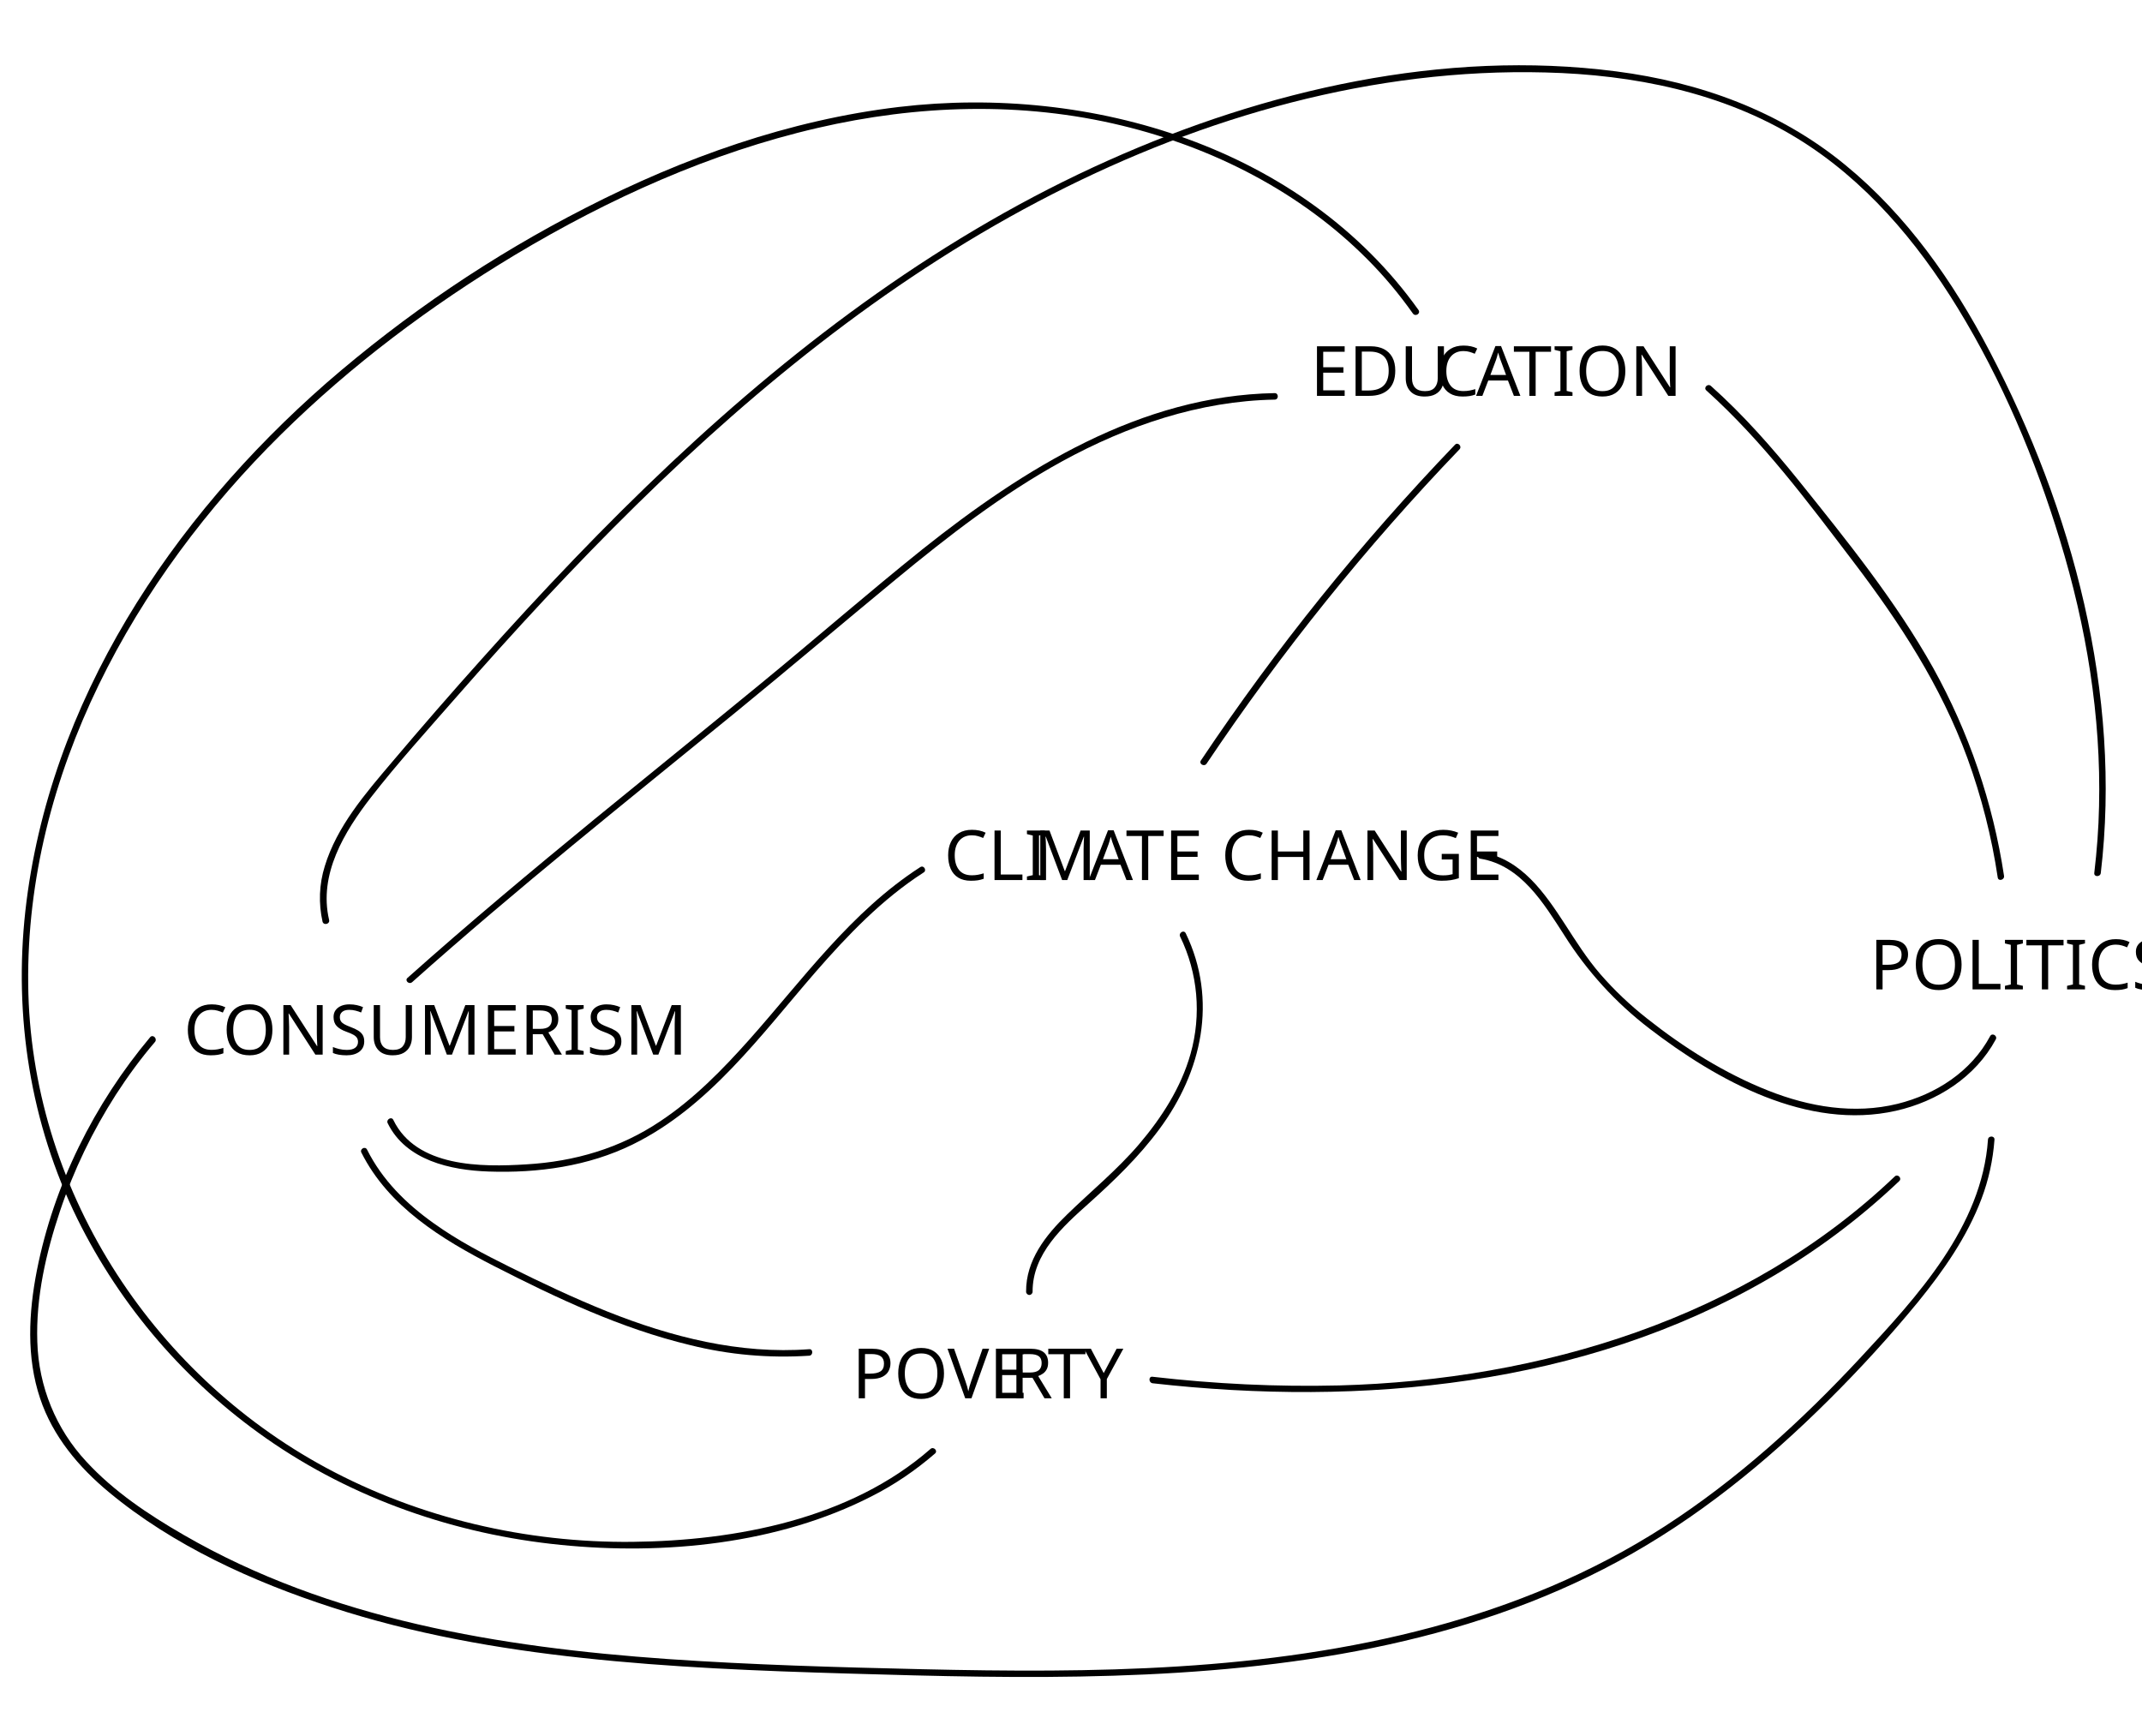
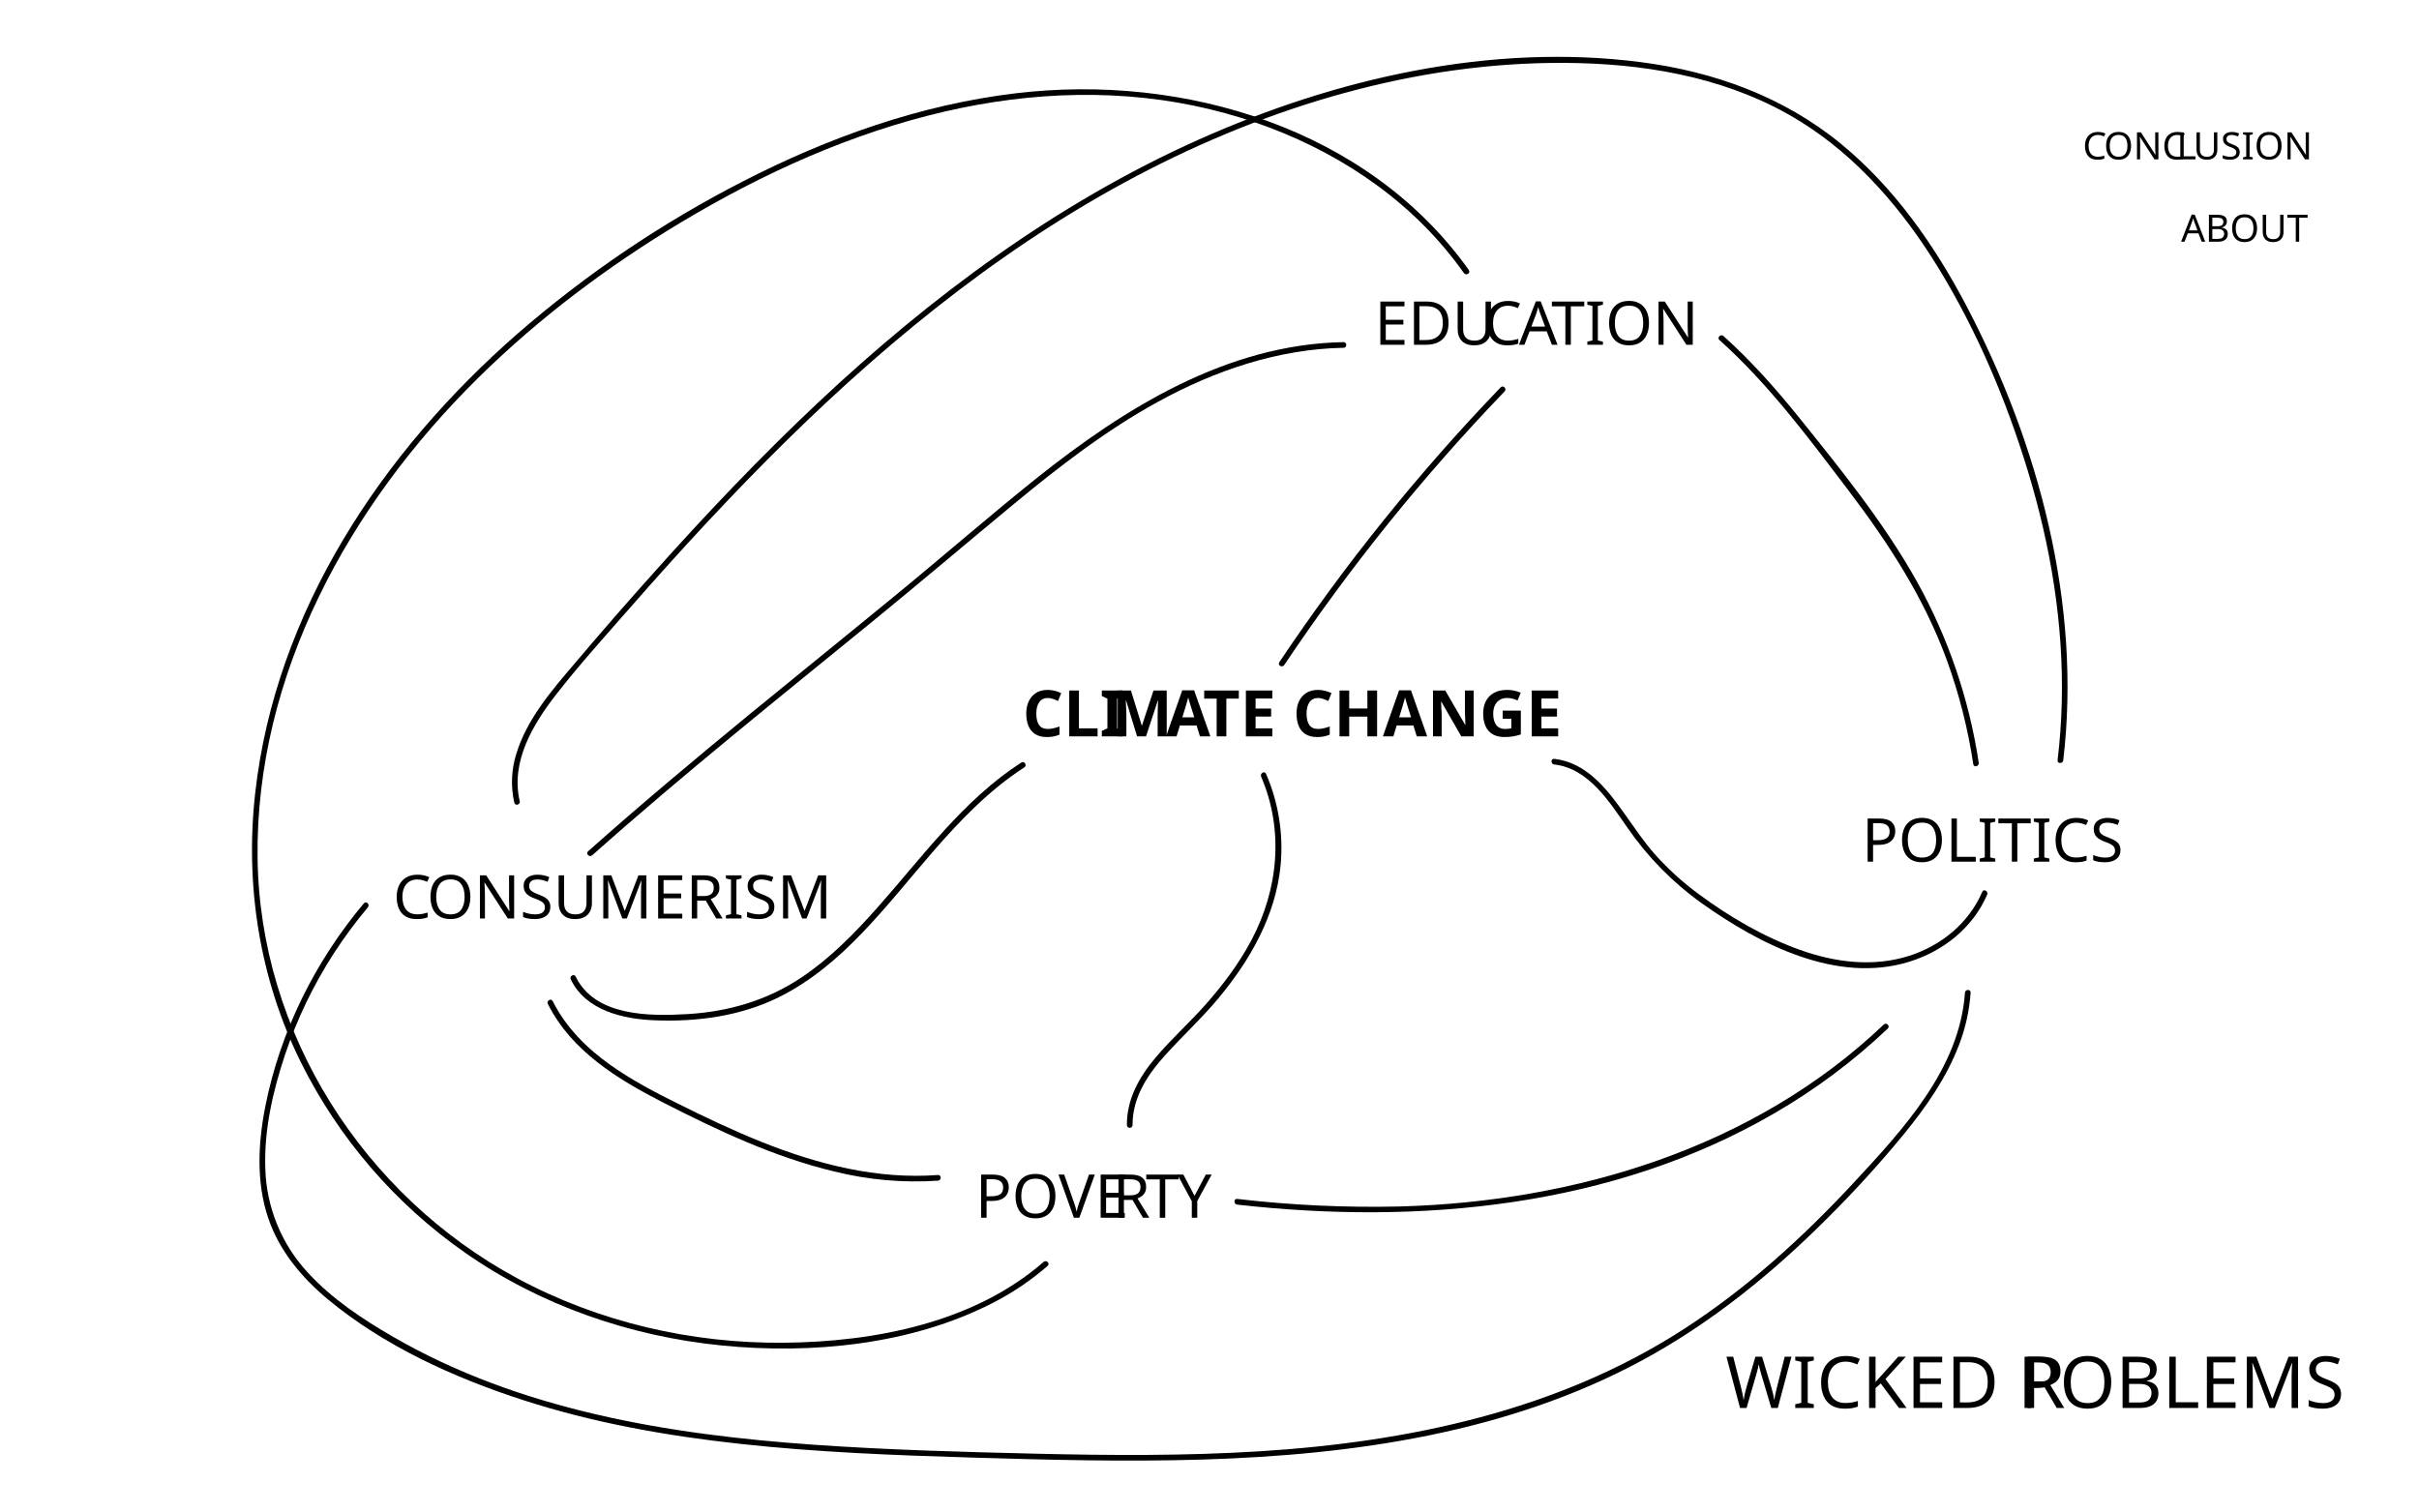
- <svg xmlns="http://www.w3.org/2000/svg" version="1.1" id="Layer_1" x="0px" y="0px" viewBox="0 0 987.4 800" style="enable-background:new 0 0 987.4 800;" xml:space="preserve">
-   <style type="text/css">
- 	.st0{font-family:'MyriadPro-Regular';}
- 	.st1{font-size:32px;}
- 	.st2{letter-spacing:-1;}
- </style>
-   <text transform="matrix(1 0 0 1 435.1164 405.66)" class="st0 st1">CLI</text>
-   <text transform="matrix(1 0 0 1 476.4264 405.66)" class="st0 st1">M</text>
-   <text transform="matrix(1 0 0 1 501.8365 405.66)" class="st0 st1 st2">A</text>
-   <text transform="matrix(1 0 0 1 518.9564 405.66)" class="st0 st1">TE CHANGE</text>
-   <text transform="matrix(1 0 0 1 603.9764 182.46)" class="st0 st1">EDU</text>
-   <text transform="matrix(1 0 0 1 661.7364 182.46)" class="st0 st1">C</text>
-   <text transform="matrix(1 0 0 1 680.4264 182.46)" class="st0 st1 st2">A</text>
-   <text transform="matrix(1 0 0 1 697.5464 182.46)" class="st0 st1">TION</text>
-   <text transform="matrix(1 0 0 1 84.6364 486.12)" class="st0 st1">C</text>
-   <text transform="matrix(1 0 0 1 102.5264 486.12)" class="st0 st1">ONSUMERISM</text>
-   <text transform="matrix(1 0 0 1 392.7464 644.52)" class="st0 st1">POVE</text>
-   <text transform="matrix(1 0 0 1 465.4164 644.52)" class="st0 st1">R</text>
-   <text transform="matrix(1 0 0 1 482.9164 644.52)" class="st0 st1">T</text>
-   <text transform="matrix(1 0 0 1 499.7165 644.52)" class="st0 st1">Y</text>
-   <text transform="matrix(1 0 0 1 861.8264 456.06)" class="st0 st1">POLITICS</text>
-   <path d="M544,431.7c8.2,16.8,9.9,36.1,4.8,54.1c-4.4,15.6-13.4,29.5-23.8,41.7c-10.1,11.8-22,21.5-33.1,32.3  c-9.9,9.6-19,21.1-18.9,35.6c0,0.8,0.7,1.5,1.5,1.5s1.5-0.7,1.5-1.5c-0.1-17.5,14-30.1,26-40.8c11.7-10.5,23-21.4,32.4-34.1  c19.7-26.5,27-59.6,12.2-90.3C545.7,428.4,543.2,430,544,431.7L544,431.7L544,431.7z" />
-   <path d="M556.2,352c34.6-51.6,73.6-100.1,116.6-144.9c1.3-1.4-0.8-3.5-2.1-2.1c-43.2,45-82.4,93.6-117.1,145.5  C552.5,352.1,555.1,353.6,556.2,352L556.2,352L556.2,352z" />
-   <path d="M682.4,395.8c18.8,3.1,29.2,20.6,38.7,35.3c10.4,16.5,23.6,31,39.1,42.9c31.4,24.1,72.9,47.2,113.8,38  c19-4.3,36.6-15.5,46-32.9c0.9-1.7-1.7-3.2-2.6-1.5c-8.8,16.4-25,26.8-42.7,31.2c-20,4.9-40.7,1.4-59.6-6.1  c-20-7.9-38.9-19.8-55.7-33.1c-7.9-6.2-15.2-13.1-21.8-20.7c-6.1-7.1-11.1-15-16.2-22.9c-9.3-14.3-20.1-30.1-38.2-33.1  C681.3,392.6,680.5,395.5,682.4,395.8L682.4,395.8L682.4,395.8z" />
-   <path d="M424.2,399.7c-31.8,20.5-54,51.6-78.8,79.5c-12.4,13.9-25.5,27.3-41,37.6c-18.6,12.5-39.5,18.6-61.8,19.9  c-20.7,1.3-50.7,1.4-61.3-20.5c-0.8-1.7-3.4-0.2-2.6,1.5c8.4,17.2,29,21.7,46.5,22.3c22.7,0.8,46-2.4,66.5-12.5  c35.2-17.3,59.1-50.5,84.2-79.4c14.9-17.1,30.7-33.6,49.8-45.9C427.4,401.3,425.9,398.6,424.2,399.7L424.2,399.7L424.2,399.7z" />
-   <path d="M190,452.7c48.4-43.2,99.2-83.6,149.4-124.6c24.7-20.2,49-40.8,73.6-61.1c24.1-19.9,49-39.2,76.5-54.3  c30.1-16.5,63.5-27.9,98.1-28.5c1.9,0,1.9-3,0-3c-61.7,1.1-115.7,34.8-162.4,72c-25.2,20.2-49.5,41.4-74.5,61.9  c-25.6,21-51.3,41.8-76.9,62.7c-29,23.8-57.9,47.9-85.9,72.9C186.4,451.9,188.5,454,190,452.7L190,452.7L190,452.7z" />
-   <path d="M786.6,180c25.9,23.3,46.8,51.4,67.8,79c21.3,28,40.3,57.1,52.5,90.4c6.5,17.9,11.2,36.3,14,55.1c0.3,1.9,3.2,1.1,2.9-0.8  c-5.1-33.7-16.2-66.2-32.7-95.9c-17.2-30.7-39.8-58.7-61.8-86.1c-12.5-15.5-25.7-30.5-40.6-43.8C787.2,176.6,785.1,178.7,786.6,180  L786.6,180L786.6,180z" />
-   <path d="M531.3,637.6c96.7,10.9,198.5,1.4,284-48.2c21.8-12.6,42-27.7,60.2-45c1.4-1.3-0.7-3.5-2.1-2.1  c-68.5,65.3-163.1,93.8-256.1,96.3c-28.7,0.7-57.5-0.7-86-4C529.4,634.3,529.4,637.3,531.3,637.6L531.3,637.6L531.3,637.6z" />
-   <path d="M166.6,531.3c12.5,24.9,37,39.9,61,52.2c28.9,14.8,58.8,28.9,90.5,36.5c17.9,4.5,36.5,6.1,54.9,4.9c1.9-0.1,1.9-3.2,0-3  c-32.1,2.4-63.5-5.6-93.1-17.4c-15.2-6.1-30-13.1-44.7-20.4c-12.1-6-24.2-12.3-35.2-20.2c-12.7-9-23.8-20-30.8-34  C168.3,528.1,165.7,529.7,166.6,531.3L166.6,531.3L166.6,531.3z" />
-   <path d="M653.9,142.9C600.5,67.9,503,38.8,414.4,49.3c-50.6,6-99.4,23.4-144.6,46.6c-42.9,21.9-82.9,49-119.3,80.6  C79,239.1,22.5,323.5,11.7,419.8c-5.4,48.8,2.3,98,24,142.1c20,40.4,49.9,75.1,86.9,101c40,28,87.5,44.4,135.9,49.2  c47.6,4.8,100.2-0.3,143.3-22.4c10.5-5.3,20.3-12,29.2-19.7c1.5-1.3-0.7-3.4-2.1-2.1c-36.9,32.3-89.7,42.3-137.4,42.8  c-48.9,0.5-98-10.9-141.1-34.1C69,632.7,14,546.8,13,453.8c-1.1-97,49-186.9,116.6-253.6c32.3-31.9,68.9-59.3,107.8-82.7  c43.4-26,90.1-47.1,139.4-58.5c46.1-10.7,94.3-12.3,140.4-1.1c42.2,10.2,82.4,30.7,113.1,61.6c7.7,7.7,14.7,16.1,21,25  C652.4,146.1,655,144.6,653.9,142.9L653.9,142.9L653.9,142.9z" />
-   <path d="M69.2,478.1c-25.8,30.8-44.4,68-52.2,107.5c-3.8,19.4-4.9,40,1.5,59c5.8,17.4,17.8,31.7,31.7,43.2  c29.6,24.6,66.4,41.3,102.8,53.1c37.4,12.2,76.4,19.1,115.5,23.3c40.6,4.4,81.4,6,122.2,7.2s81.7,2.3,122.5,1  c79.9-2.5,161.5-14.1,232.7-52.7c36.1-19.5,68.2-45.6,97.2-74.5c14.4-14.3,28.1-29.3,41-45c11.8-14.5,22.7-30.1,29.3-47.6  c3.3-8.7,5.3-17.9,6-27.3c0.1-1.9-2.9-1.9-3,0c-2.8,40.1-32.6,72.3-58.6,100.3c-27.2,29.3-56.9,56.3-90.5,78  c-66.8,43.1-145.6,59.6-223.9,64.5c-39.4,2.5-79,2.2-118.4,1.3c-39.2-0.9-78.4-2-117.4-4.7c-76.9-5.4-155.6-18.2-223.1-57.3  c-16.1-9.3-32-19.9-44.7-33.7c-14-15-22-34.6-22.6-55.2c-0.7-20.5,4-41,10.5-60.4c6.3-18.8,15-36.8,25.7-53.5  c5.5-8.5,11.5-16.7,18.1-24.4C72.6,478.7,70.5,476.6,69.2,478.1L69.2,478.1L69.2,478.1z" />
-   <path d="M151.7,424c-4.9-21,7-40.6,19.4-56.6c12.3-15.8,25.9-30.8,39.1-45.9c26.7-30.5,54.2-60.3,83.1-88.7  C350.4,176.7,413.6,126,485.1,89.5c70-35.8,148.2-58.2,227.3-56.1c40.4,1,81.5,9.1,116.3,30.5c30.9,19,54.9,47.3,73.7,78  c20.4,33.3,35.9,69.9,47.2,107.2c12.1,39.6,19,81,18,122.5c-0.2,10.3-1,20.6-2.2,30.8c-0.2,1.9,2.8,1.9,3,0  c9.8-82.6-13-167.6-51.3-240.6c-16.8-32.1-38.2-62.6-66.4-85.7C820.5,51.2,783.7,37.9,745,32.9c-79.5-10.3-161.6,8.6-234,41  c-75.3,33.6-142,83.3-201.8,139.6c-30.4,28.6-59.1,58.9-86.9,90c-14.1,15.7-28,31.7-41.7,47.9c-12.2,14.4-25.3,29.5-30.9,47.9  c-2.6,8.3-2.9,17.2-1,25.6C149.3,426.7,152.2,425.9,151.7,424L151.7,424L151.7,424z" />
+ <svg xmlns="http://www.w3.org/2000/svg" id="Layer_1" data-name="Layer 1" viewBox="0 0 1280 800">
+   <defs>
+     <style>.cls-1{font-size:32px;}.cls-1,.cls-3,.cls-4,.cls-5{font-family:Myriad Pro;}.cls-2{letter-spacing:-2px;}.cls-3{font-size:38px;}.cls-4{font-size:20px;}.cls-5{font-size:34px;font-weight:700;}</style>
+   </defs>
+   <text class="cls-1" transform="translate(727.29 182.46)">EDU<tspan x="57.76" y="0">C</tspan>
+     <tspan class="cls-2" x="76.45" y="0">A</tspan>
+     <tspan x="93.57" y="0">TION</tspan>
+   </text>
+   <text class="cls-1" transform="translate(207.95 486.12)">C<tspan x="17.89" y="0">ONSUMERISM</tspan>
+   </text>
+   <text class="cls-1" transform="translate(516.06 644.52)">POVE<tspan x="72.67" y="0">R</tspan>
+     <tspan x="90.17" y="0">T</tspan>
+     <tspan x="106.97" y="0">Y</tspan>
+   </text>
+   <text class="cls-1" transform="translate(985.14 456.06)">POLITICS</text>
+   <text class="cls-3" transform="translate(913.09 745.19)">WICKED P<tspan x="156.14" y="0">R</tspan>
+     <tspan x="176.7" y="0">OBLEMS</tspan>
+   </text>
+   <text class="cls-4" transform="translate(1102.04 84.33)">C<tspan x="11.18" y="0">ONC</tspan>
+     <tspan x="49.72" y="0">L</tspan>
+     <tspan x="58.44" y="0">USION</tspan>
+   </text>
+   <text class="cls-4" transform="translate(1154.12 127.93)">ABOUT</text>
+   <path d="M667.32,411.06c12.17,28.29,9.12,59.73-5.17,86.6-6.58,12.36-15,23.63-24.3,34.1-8.53,9.64-18.2,18.25-26.48,28.1-8.58,10.21-15.17,21.92-15.08,35.58a1.5,1.5,0,0,0,3,0c-0.09-14.77,8.15-26.95,17.73-37.48,9.08-10,19-19.13,27.63-29.52,16.9-20.28,30.48-44,33-70.73a98.5,98.5,0,0,0-7.74-48.16c-0.76-1.77-3.35-.24-2.59,1.51h0Z" />
+   <path d="M679.53,352A1056.83,1056.83,0,0,1,796.18,207.14c1.34-1.39-.78-3.52-2.12-2.12A1061.28,1061.28,0,0,0,676.94,350.48c-1.08,1.61,1.52,3.11,2.59,1.51h0Z" />
+   <path d="M822.38,404.61c18.38,2.07,29.32,20,39,33.79a162.08,162.08,0,0,0,39.14,39.7c30.54,21.72,71.4,42.75,109.68,30.94,18.08-5.58,33.74-18,41.3-35.53,0.76-1.75-1.83-3.28-2.59-1.51-7.16,16.64-21.71,28.49-38.82,33.94-19,6-39.14,3.43-57.6-3.18-19.18-6.87-37.5-17.54-53.81-29.68a150,150,0,0,1-23.07-21c-5.8-6.58-10.65-13.89-15.72-21-9.35-13.19-20.26-27.51-37.49-29.45-1.92-.22-1.9,2.79,0,3h0Z" />
+   <path d="M540.43,403.57c-30.72,19.85-52.31,49.94-76.26,76.91-12,13.53-24.85,26.63-39.93,36.76-18.26,12.25-38.73,18.22-60.63,19.5-20,1.17-48.79,1.2-59-19.88-0.84-1.74-3.43-.22-2.59,1.51,8,16.49,27.6,21,44.4,21.64,22.39,0.92,45.58-2.21,65.79-12.26,33.87-16.84,56.9-48.72,81.1-76.59,14.52-16.73,30-32.92,48.68-45,1.62-1,.11-3.64-1.51-2.59h0Z" />
+   <path d="M313.35,452.7c48.44-43.16,99.17-83.62,149.39-124.65,24.7-20.18,49-40.83,73.57-61.15,24.11-19.94,49-39.22,76.54-54.3,30.15-16.53,63.46-27.88,98.08-28.53,1.93,0,1.93-3,0-3-61.65,1.15-115.67,34.75-162.41,72C523.31,273.24,499,294.46,474,314.94c-25.56,21-51.31,41.75-76.9,62.72-29,23.82-57.87,47.92-85.92,72.91-1.44,1.29.68,3.4,2.12,2.12h0Z" />
+   <path d="M909.87,180c25.93,23.26,46.84,51.39,67.81,79,21.27,28,40.32,57.12,52.47,90.36a284.58,284.58,0,0,1,14,55.14c0.29,1.9,3.18,1.09,2.89-.8a284,284,0,0,0-32.73-95.94c-17.16-30.71-39.81-58.74-61.8-86.1-12.49-15.54-25.7-30.49-40.56-43.81-1.43-1.29-3.56.83-2.12,2.12h0Z" />
+   <path d="M654.66,637.57c96.72,10.89,198.45,1.39,284-48.2a319.89,319.89,0,0,0,60.25-45c1.4-1.33-.72-3.45-2.12-2.12-68.54,65.27-163.09,93.77-256.14,96.3a618.4,618.4,0,0,1-86-4c-1.92-.22-1.9,2.79,0,3h0Z" />
+   <path d="M289.89,531.34c12.46,24.93,37,39.91,61,52.19,28.89,14.78,58.83,28.89,90.51,36.49a178,178,0,0,0,54.92,4.87c1.91-.14,1.93-3.15,0-3-32.09,2.42-63.5-5.6-93.11-17.42-15.22-6.07-30-13.13-44.69-20.44-12.11-6-24.16-12.35-35.24-20.16-12.72-9-23.8-20-30.81-34-0.86-1.73-3.45-.21-2.59,1.51h0Z" />
+   <path d="M777.24,142.94C723.79,67.89,626.36,38.8,537.74,49.34c-50.65,6-99.35,23.37-144.56,46.62a596.64,596.64,0,0,0-119.25,80.57c-71.66,62.54-128.14,147-138.9,243.26-5.45,48.78,2.27,98,24,142.1a269.33,269.33,0,0,0,86.88,101c40,28,87.46,44.39,135.89,49.22,47.64,4.75,100.23-.33,143.34-22.42A144.33,144.33,0,0,0,554.35,670c1.46-1.27-.67-3.39-2.12-2.12-36.91,32.26-89.67,42.34-137.37,42.79-48.86.46-98-10.88-141.09-34.08C192.3,632.7,137.31,546.77,136.29,453.75c-1.06-97,49-186.9,116.56-253.57,32.31-31.89,68.88-59.33,107.78-82.65C404,91.55,450.71,70.4,500.08,59c46.12-10.67,94.27-12.31,140.44-1.1,42.16,10.23,82.36,30.69,113.1,61.62a199.59,199.59,0,0,1,21,25c1.11,1.56,3.71.06,2.59-1.51h0Z" />
+   <path d="M192.54,478.1c-25.84,30.79-44.36,68-52.16,107.54-3.82,19.37-4.85,40,1.51,58.95,5.83,17.37,17.79,31.65,31.72,43.21,29.6,24.56,66.42,41.27,102.76,53.09,37.44,12.18,76.41,19.07,115.49,23.33,40.58,4.42,81.4,6,122.18,7.22s81.67,2.31,122.5,1.05c79.87-2.46,161.54-14.1,232.67-52.65,36.08-19.55,68.24-45.62,97.2-74.54a602.49,602.49,0,0,0,41-45c11.82-14.47,22.71-30.06,29.34-47.64a95.86,95.86,0,0,0,6-27.26c0.13-1.93-2.87-1.92-3,0-2.78,40.07-32.62,72.28-58.59,100.27C954,654.95,924.23,682,890.66,703.65c-66.77,43.07-145.6,59.56-223.93,64.46-39.42,2.47-79,2.23-118.42,1.29-39.16-.93-78.36-2-117.44-4.73C354,759.29,275.28,746.5,207.72,707.37c-16.12-9.34-32-19.9-44.72-33.7a84.47,84.47,0,0,1-22.61-55.15c-0.73-20.49,4-41,10.46-60.37a239.21,239.21,0,0,1,25.74-53.49,242.27,242.27,0,0,1,18.07-24.44c1.23-1.47-.88-3.6-2.12-2.12h0Z" />
+   <path d="M275,424c-4.85-21,7-40.63,19.42-56.6,12.32-15.81,25.88-30.78,39.08-45.86,26.7-30.49,54.17-60.33,83.09-88.74,57.11-56.11,120.3-106.77,191.85-143.29,70-35.75,148.2-58.16,227.3-56.1,40.37,1.05,81.51,9.06,116.27,30.49,30.88,19,54.94,47.27,73.74,78,20.38,33.28,35.86,69.92,47.22,107.2,12.07,39.61,19,81,18,122.48q-0.37,15.46-2.21,30.82c-0.23,1.91,2.78,1.9,3,0,9.77-82.62-13-167.63-51.27-240.58-16.84-32.06-38.18-62.58-66.36-85.7C943.85,51.23,907,37.9,868.36,32.9c-79.45-10.29-161.62,8.59-234,40.95-75.26,33.64-142,83.29-201.82,139.55-30.38,28.57-59.1,58.87-86.87,90Q324.5,327,304,351.26c-12.24,14.38-25.31,29.5-30.86,47.93a49.46,49.46,0,0,0-1,25.64c0.43,1.88,3.33,1.08,2.89-.8h0Z" />
+   <text class="cls-5" transform="translate(541.07 389.75)">CLI<tspan x="47.29" y="0">M</tspan>
+     <tspan class="cls-2" x="75.95" y="0">A</tspan>
+     <tspan x="95.44" y="0">TE CHANGE</tspan>
+   </text>
</svg>
